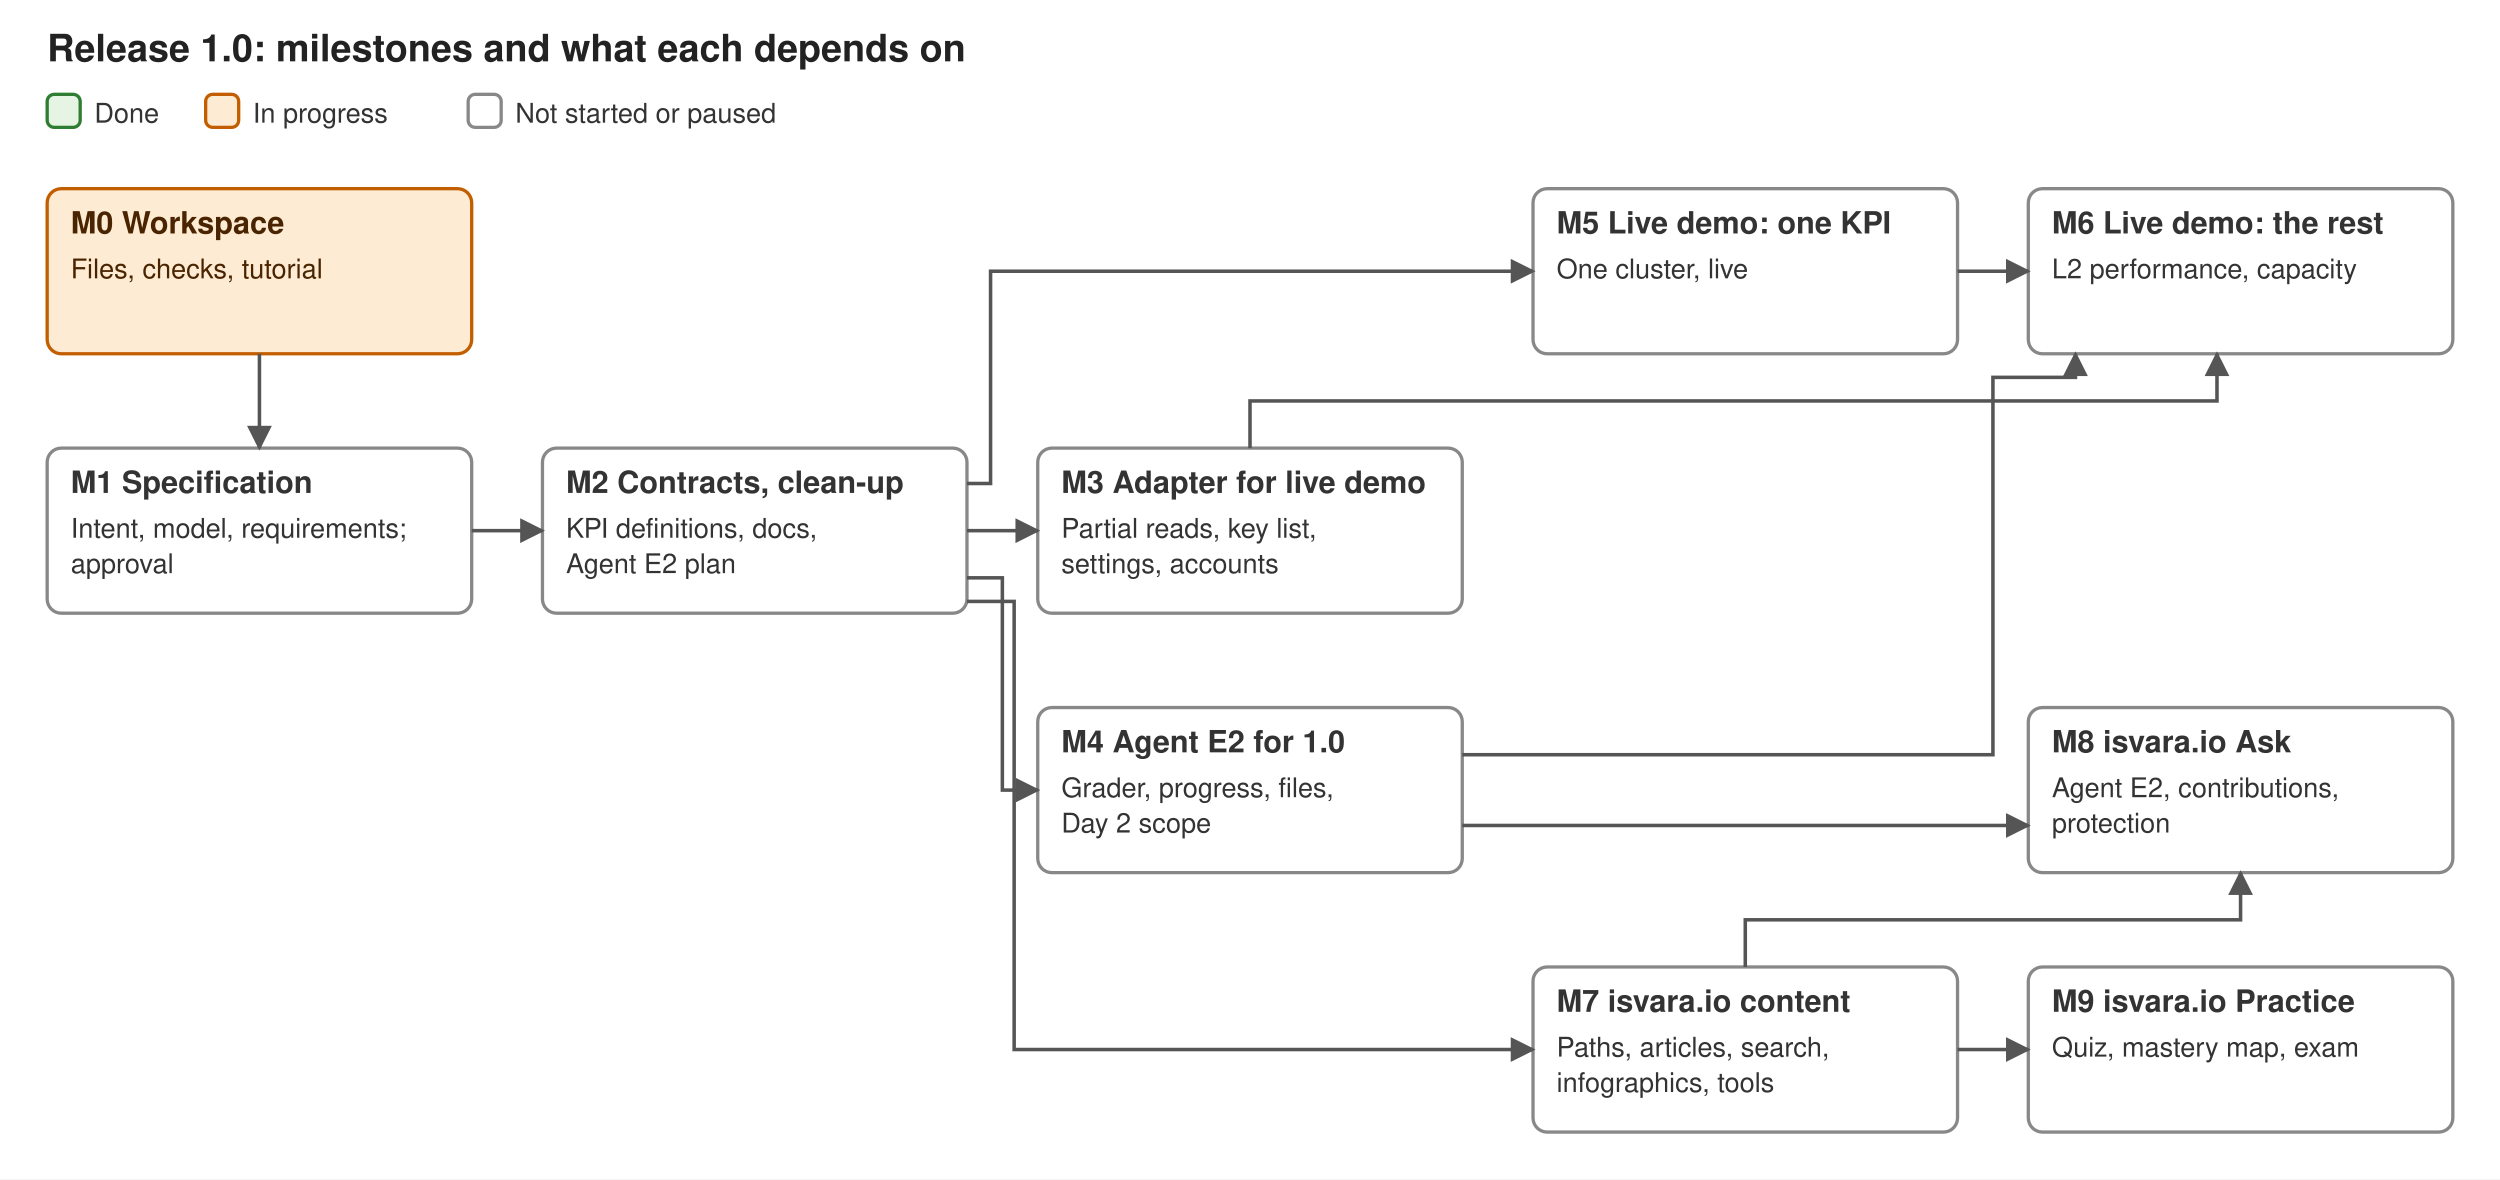
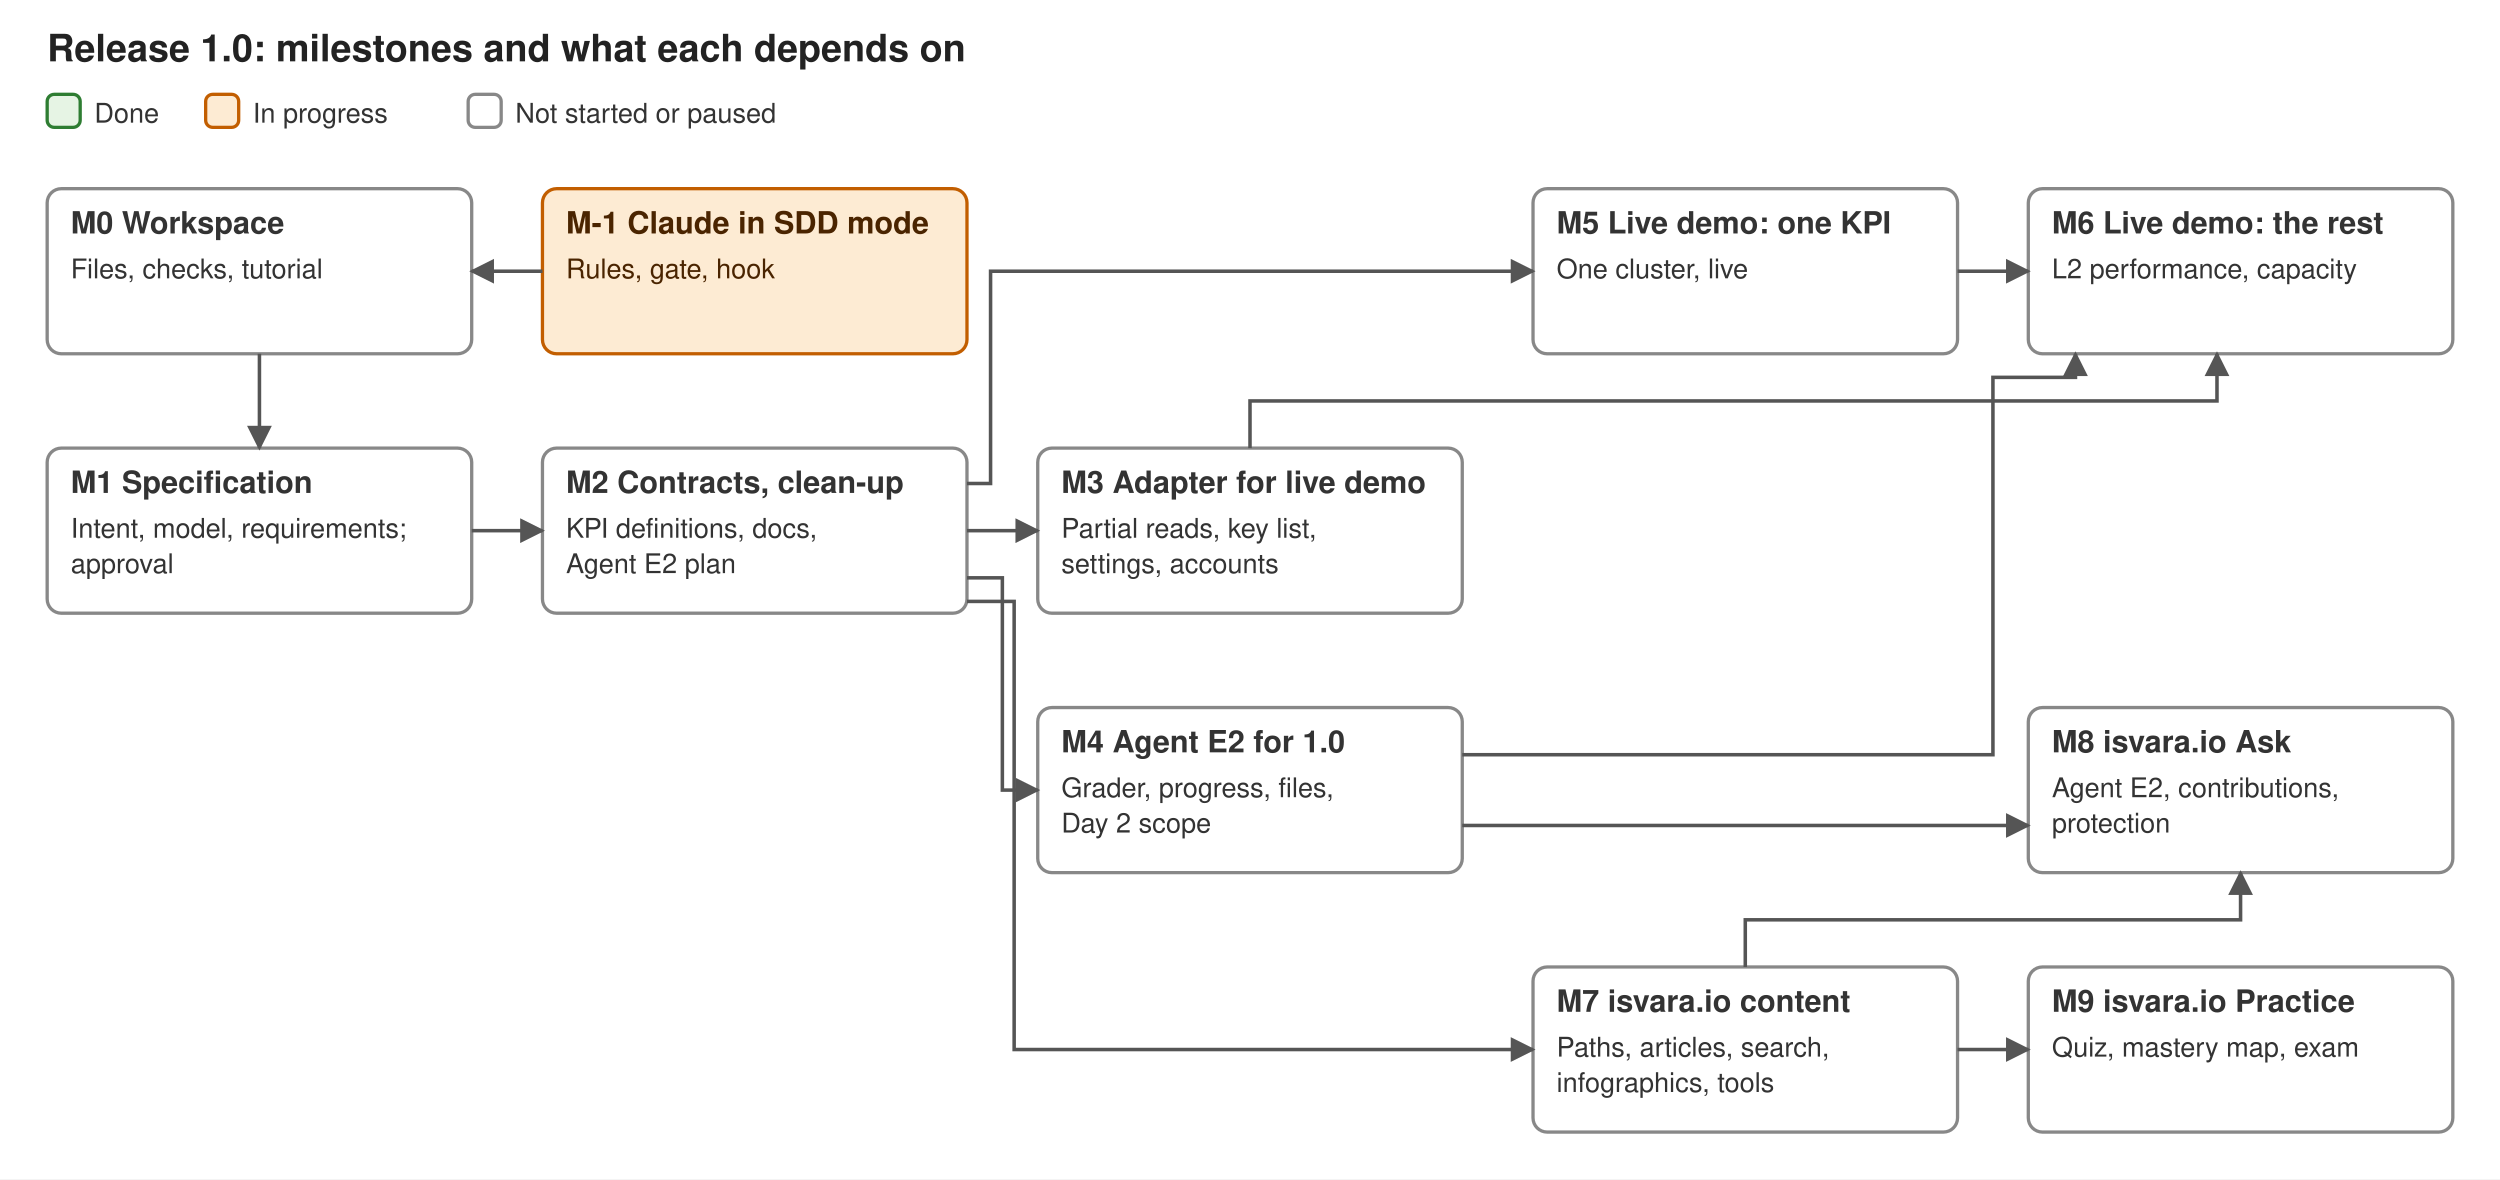
<svg xmlns="http://www.w3.org/2000/svg" width="1060" height="500" viewBox="0 0 1060 500" font-family="-apple-system,Segoe UI,Helvetica,Arial,sans-serif">
  <defs>
    <marker id="ah" viewBox="0 0 10 10" refX="9" refY="5" markerWidth="7" markerHeight="7" orient="auto-start-reverse">
      <path d="M0,0 L10,5 L0,10 z" fill="#555555" />
    </marker>
  </defs>
  <rect width="1060" height="500" fill="#ffffff" />
  <text x="20" y="26" font-size="16" font-weight="bold" fill="#222" text-anchor="start">Release 1.0: milestones and what each depends on</text>
  <rect x="20" y="40" width="14" height="14" rx="3" fill="#e6f4e4" stroke="#2e7d32" stroke-width="1.4" />
  <text x="40" y="52" font-size="11.5" font-weight="normal" fill="#333" text-anchor="start">Done</text>
  <rect x="87.2" y="40" width="14" height="14" rx="3" fill="#fdebd3" stroke="#c25e00" stroke-width="1.4" />
  <text x="107.2" y="52" font-size="11.5" font-weight="normal" fill="#333" text-anchor="start">In progress</text>
  <rect x="198.5" y="40" width="14" height="14" rx="3" fill="#ffffff" stroke="#888888" stroke-width="1.4" />
  <text x="218.5" y="52" font-size="11.5" font-weight="normal" fill="#333" text-anchor="start">Not started or paused</text>
-   <rect x="20" y="80" width="180" height="70" rx="6" fill="#fdebd3" stroke="#c25e00" stroke-width="1.4" />
-   <text x="30" y="99" font-size="13" font-weight="bold" fill="#4a2400" text-anchor="start">M0 Workspace</text>
-   <text x="30" y="118" font-size="11.5" font-weight="normal" fill="#4a2400" text-anchor="start">Files, checks, tutorial</text>
+   <rect x="230" y="80" width="180" height="70" rx="6" fill="#fdebd3" stroke="#c25e00" stroke-width="1.4" />
+   <text x="240" y="99" font-size="13" font-weight="bold" fill="#4a2400" text-anchor="start">M-1 Claude in SDD mode</text>
+   <text x="240" y="118" font-size="11.5" font-weight="normal" fill="#4a2400" text-anchor="start">Rules, gate, hook</text>
+   <rect x="20" y="80" width="180" height="70" rx="6" fill="#ffffff" stroke="#888888" stroke-width="1.4" />
+   <text x="30" y="99" font-size="13" font-weight="bold" fill="#333333" text-anchor="start">M0 Workspace</text>
+   <text x="30" y="118" font-size="11.5" font-weight="normal" fill="#333333" text-anchor="start">Files, checks, tutorial</text>
  <rect x="20" y="190" width="180" height="70" rx="6" fill="#ffffff" stroke="#888888" stroke-width="1.4" />
  <text x="30" y="209" font-size="13" font-weight="bold" fill="#333333" text-anchor="start">M1 Specification</text>
  <text x="30" y="228" font-size="11.5" font-weight="normal" fill="#333333" text-anchor="start">Intent, model, requirements;</text>
  <text x="30" y="243" font-size="11.5" font-weight="normal" fill="#333333" text-anchor="start">approval</text>
  <rect x="230" y="190" width="180" height="70" rx="6" fill="#ffffff" stroke="#888888" stroke-width="1.4" />
  <text x="240" y="209" font-size="13" font-weight="bold" fill="#333333" text-anchor="start">M2 Contracts, clean-up</text>
  <text x="240" y="228" font-size="11.5" font-weight="normal" fill="#333333" text-anchor="start">KPI definitions, docs,</text>
  <text x="240" y="243" font-size="11.5" font-weight="normal" fill="#333333" text-anchor="start">Agent E2 plan</text>
  <rect x="440" y="190" width="180" height="70" rx="6" fill="#ffffff" stroke="#888888" stroke-width="1.4" />
  <text x="450" y="209" font-size="13" font-weight="bold" fill="#333333" text-anchor="start">M3 Adapter for live demo</text>
  <text x="450" y="228" font-size="11.5" font-weight="normal" fill="#333333" text-anchor="start">Partial reads, key list,</text>
  <text x="450" y="243" font-size="11.5" font-weight="normal" fill="#333333" text-anchor="start">settings, accounts</text>
  <rect x="440" y="300" width="180" height="70" rx="6" fill="#ffffff" stroke="#888888" stroke-width="1.4" />
  <text x="450" y="319" font-size="13" font-weight="bold" fill="#333333" text-anchor="start">M4 Agent E2 for 1.0</text>
  <text x="450" y="338" font-size="11.5" font-weight="normal" fill="#333333" text-anchor="start">Grader, progress, files,</text>
  <text x="450" y="353" font-size="11.5" font-weight="normal" fill="#333333" text-anchor="start">Day 2 scope</text>
  <rect x="650" y="80" width="180" height="70" rx="6" fill="#ffffff" stroke="#888888" stroke-width="1.4" />
  <text x="660" y="99" font-size="13" font-weight="bold" fill="#333333" text-anchor="start">M5 Live demo: one KPI</text>
  <text x="660" y="118" font-size="11.5" font-weight="normal" fill="#333333" text-anchor="start">One cluster, live</text>
  <rect x="860" y="80" width="180" height="70" rx="6" fill="#ffffff" stroke="#888888" stroke-width="1.4" />
  <text x="870" y="99" font-size="13" font-weight="bold" fill="#333333" text-anchor="start">M6 Live demo: the rest</text>
  <text x="870" y="118" font-size="11.5" font-weight="normal" fill="#333333" text-anchor="start">L2 performance, capacity</text>
  <rect x="650" y="410" width="180" height="70" rx="6" fill="#ffffff" stroke="#888888" stroke-width="1.4" />
  <text x="660" y="429" font-size="13" font-weight="bold" fill="#333333" text-anchor="start">M7 isvara.io content</text>
  <text x="660" y="448" font-size="11.5" font-weight="normal" fill="#333333" text-anchor="start">Paths, articles, search,</text>
  <text x="660" y="463" font-size="11.5" font-weight="normal" fill="#333333" text-anchor="start">infographics, tools</text>
  <rect x="860" y="300" width="180" height="70" rx="6" fill="#ffffff" stroke="#888888" stroke-width="1.4" />
  <text x="870" y="319" font-size="13" font-weight="bold" fill="#333333" text-anchor="start">M8 isvara.io Ask</text>
  <text x="870" y="338" font-size="11.5" font-weight="normal" fill="#333333" text-anchor="start">Agent E2, contributions,</text>
  <text x="870" y="353" font-size="11.5" font-weight="normal" fill="#333333" text-anchor="start">protection</text>
  <rect x="860" y="410" width="180" height="70" rx="6" fill="#ffffff" stroke="#888888" stroke-width="1.4" />
  <text x="870" y="429" font-size="13" font-weight="bold" fill="#333333" text-anchor="start">M9 isvara.io Practice</text>
  <text x="870" y="448" font-size="11.5" font-weight="normal" fill="#333333" text-anchor="start">Quiz, mastery map, exam</text>
+   <path d="M 230 115 L 200 115" fill="none" stroke="#555555" stroke-width="1.5" marker-end="url(#ah)" />
  <path d="M 110 150 L 110 190" fill="none" stroke="#555555" stroke-width="1.5" marker-end="url(#ah)" />
  <path d="M 200 225 L 230 225" fill="none" stroke="#555555" stroke-width="1.5" marker-end="url(#ah)" />
  <path d="M 410 205 L 420 205 L 420 115 L 650 115" fill="none" stroke="#555555" stroke-width="1.5" marker-end="url(#ah)" />
  <path d="M 410 225 L 440 225" fill="none" stroke="#555555" stroke-width="1.5" marker-end="url(#ah)" />
  <path d="M 410 245 L 425 245 L 425 335 L 440 335" fill="none" stroke="#555555" stroke-width="1.5" marker-end="url(#ah)" />
  <path d="M 410 255 L 430 255 L 430 445 L 650 445" fill="none" stroke="#555555" stroke-width="1.5" marker-end="url(#ah)" />
  <path d="M 830 115 L 860 115" fill="none" stroke="#555555" stroke-width="1.5" marker-end="url(#ah)" />
  <path d="M 530 190 L 530 170 L 940 170 L 940 150" fill="none" stroke="#555555" stroke-width="1.5" marker-end="url(#ah)" />
  <path d="M 620 320 L 845 320 L 845 160 L 880 160 L 880 150" fill="none" stroke="#555555" stroke-width="1.5" marker-end="url(#ah)" />
  <path d="M 620 350 L 860 350" fill="none" stroke="#555555" stroke-width="1.5" marker-end="url(#ah)" />
  <path d="M 740 410 L 740 390 L 950 390 L 950 370" fill="none" stroke="#555555" stroke-width="1.5" marker-end="url(#ah)" />
  <path d="M 830 445 L 860 445" fill="none" stroke="#555555" stroke-width="1.5" marker-end="url(#ah)" />
</svg>
